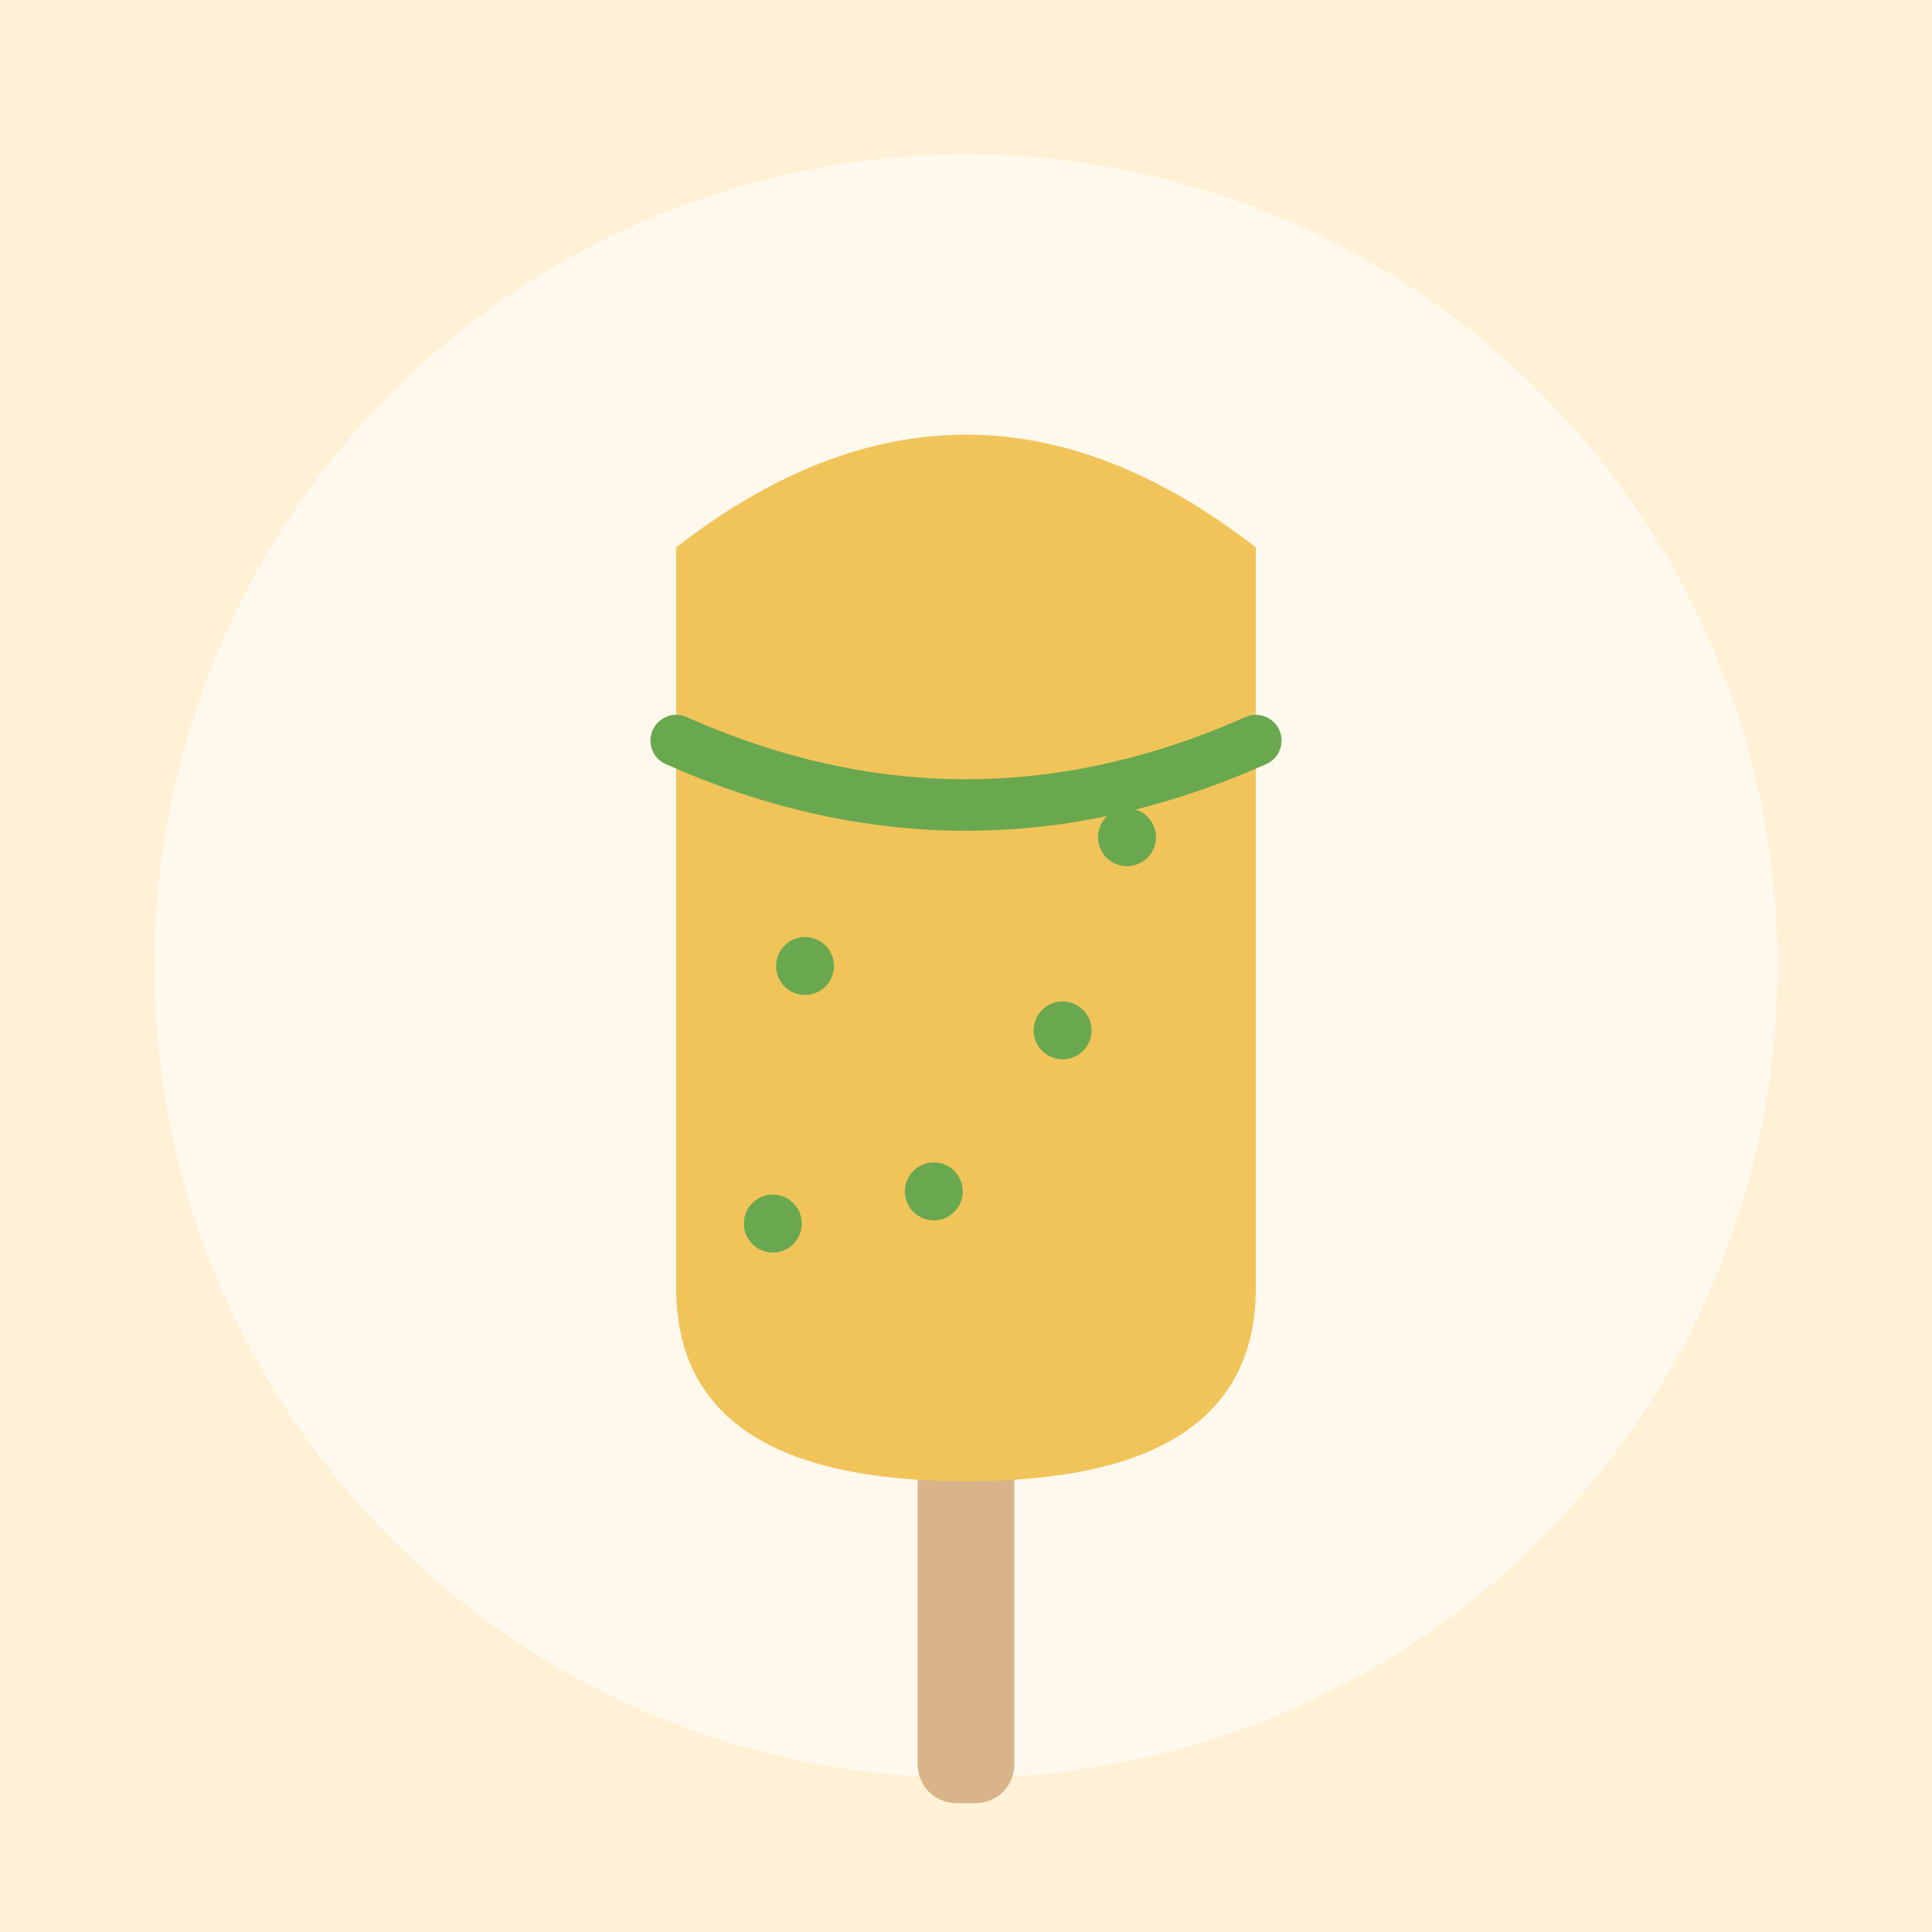
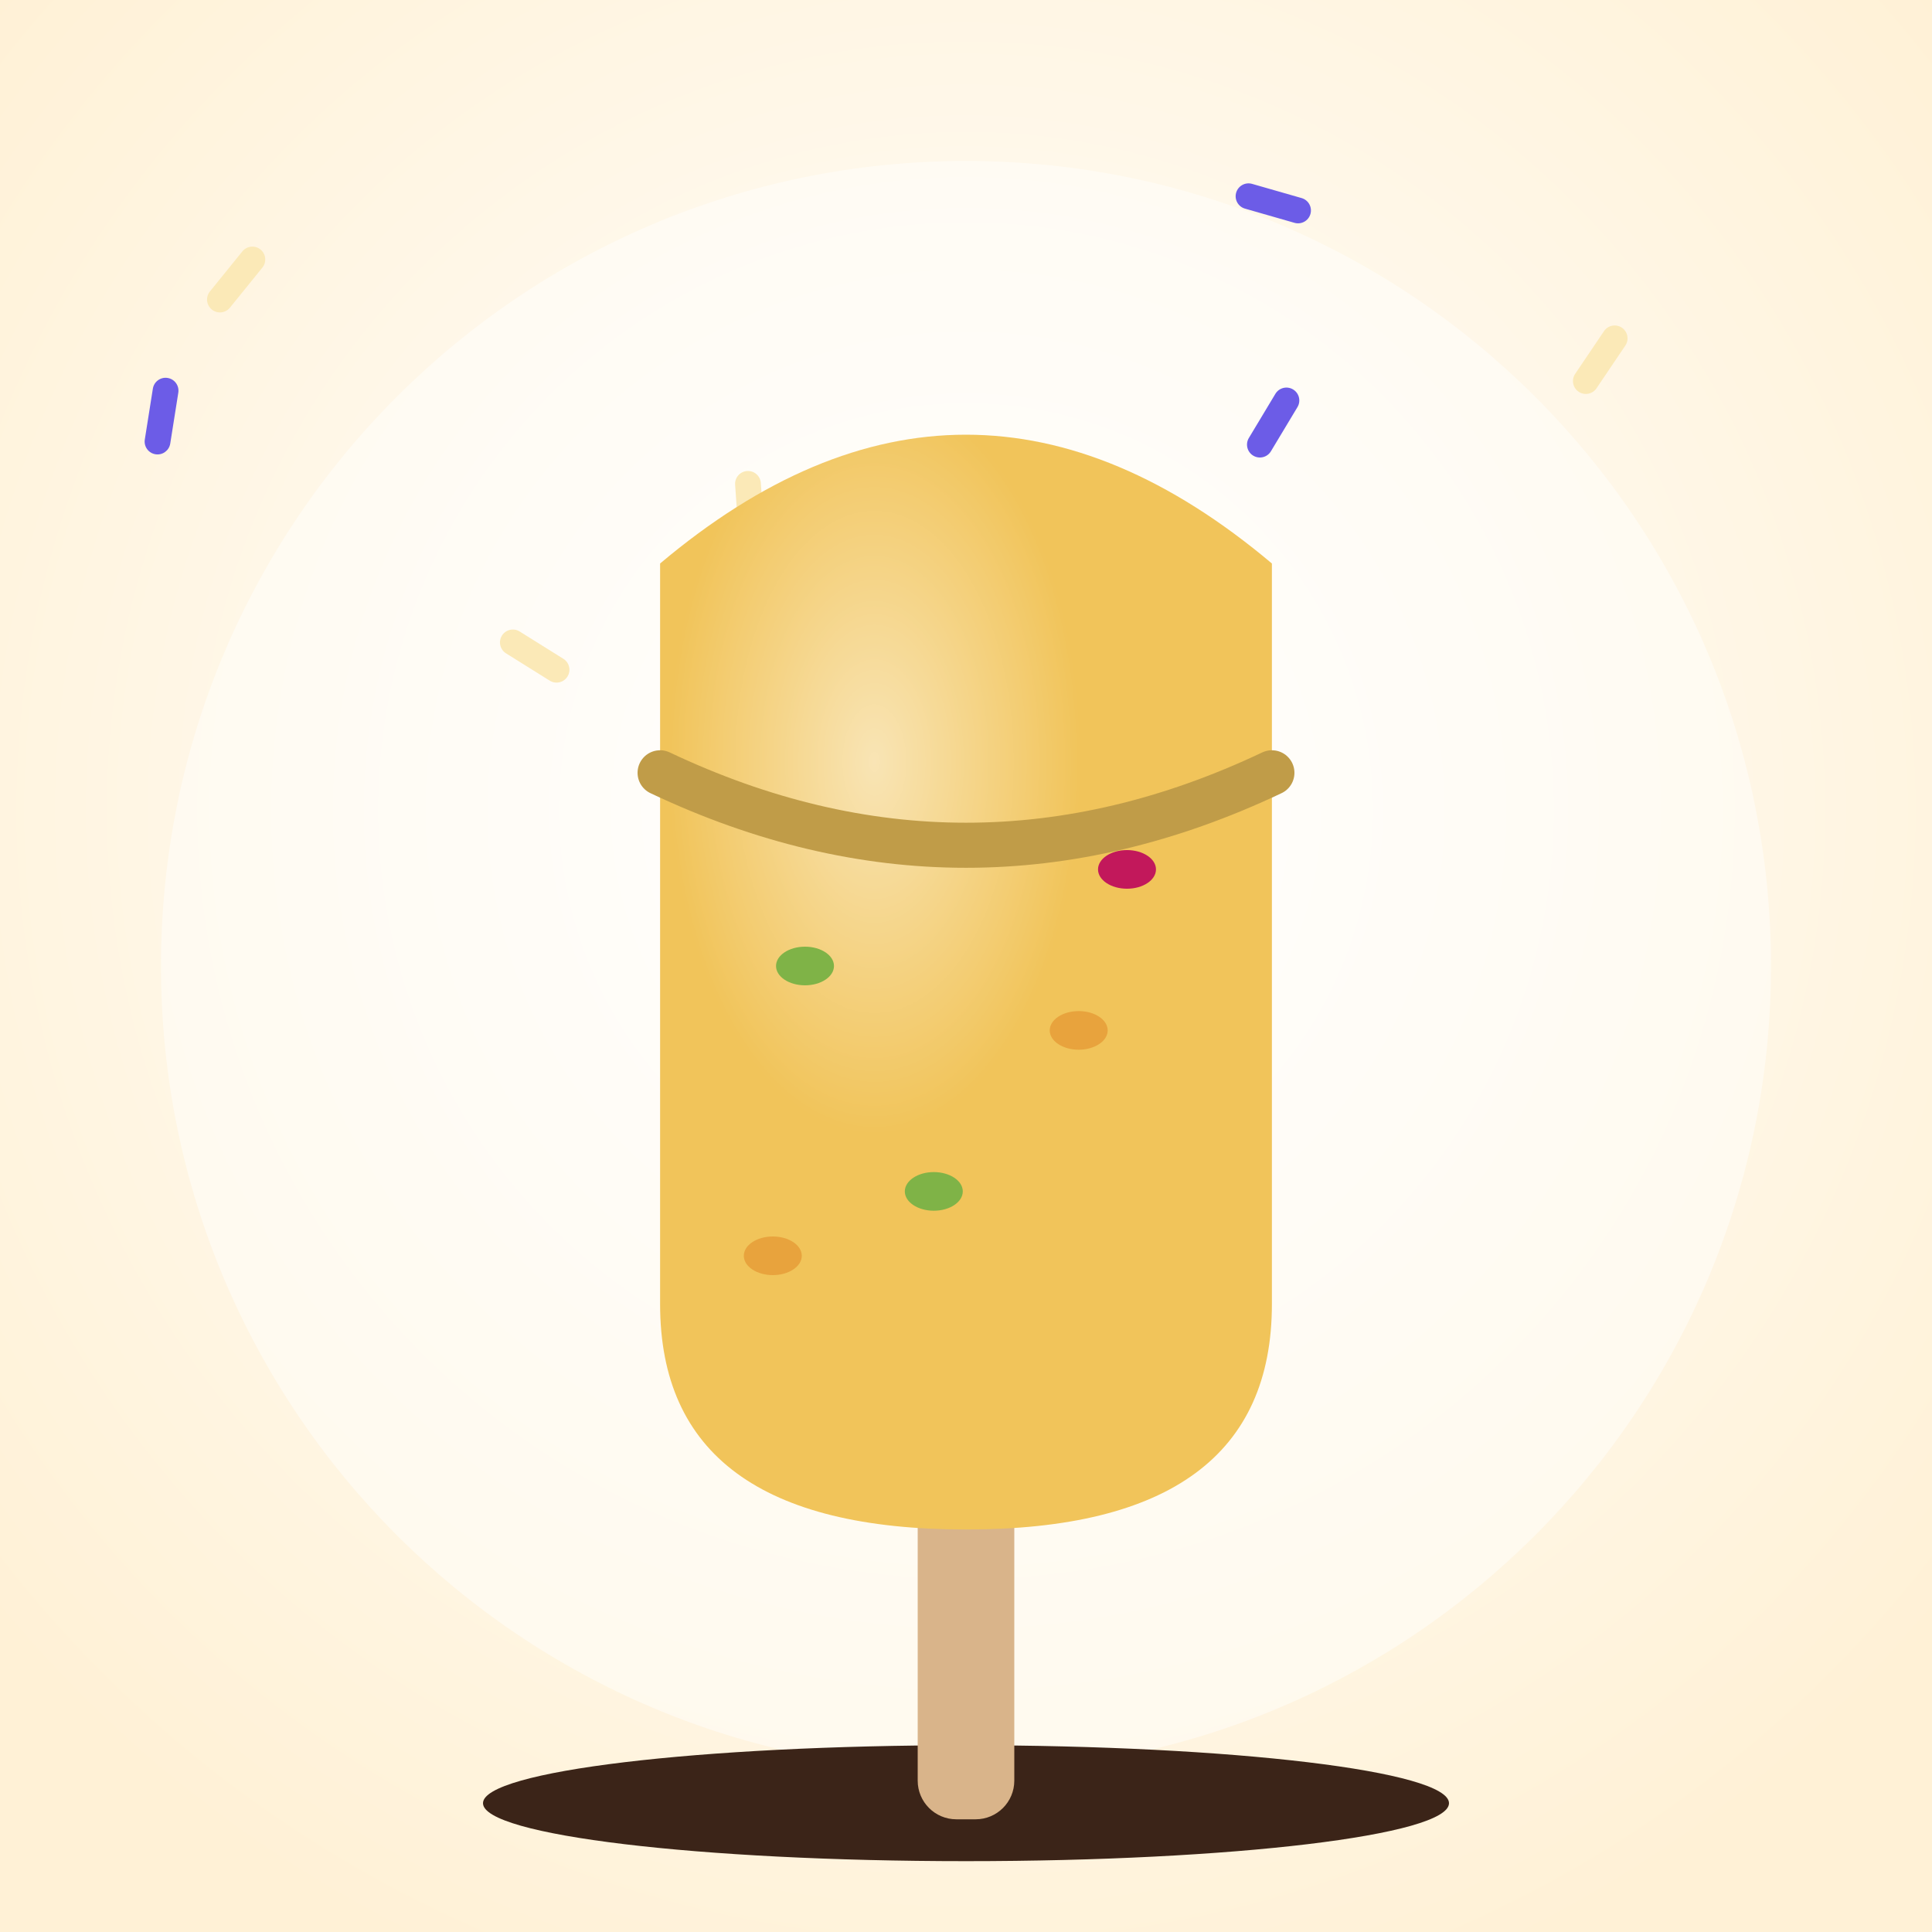
<svg xmlns="http://www.w3.org/2000/svg" viewBox="0 0 600 600" width="600" height="600">
-   <rect width="600" height="600" fill="#fff1d6" />
-   <circle cx="300.0" cy="300.0" r="252.0" fill="#ffffff" opacity="0.55" />
-   <rect x="285" y="440" width="30" height="120" rx="12" fill="#d9b48a" />
-   <path d="M210 170 q90 -70 180 0 v230 q0 60 -90 60 t-90 -60z" fill="#f1c45a" />
-   <path d="M210 230 q90 40 180 0" fill="none" stroke="#6aa84f" stroke-width="16" stroke-linecap="round" />
-   <circle cx="250" cy="300" r="9" fill="#6aa84f" />
-   <circle cx="330" cy="320" r="9" fill="#6aa84f" />
-   <circle cx="290" cy="370" r="9" fill="#6aa84f" />
-   <circle cx="350" cy="260" r="9" fill="#6aa84f" />
-   <circle cx="240" cy="380" r="9" fill="#6aa84f" />
+   <style>
+ .float{animation:float 4s ease-in-out infinite;transform-box:fill-box;transform-origin:center}
+ .shadow{animation:shadow 4s ease-in-out infinite;transform-box:fill-box;transform-origin:center}
+ .twinkle{animation:twinkle 2.6s ease-in-out infinite}
+ .fall{animation:fall 7s linear infinite}
+ .drip{animation:drip 3.2s ease-in-out infinite;transform-box:fill-box;transform-origin:top}
+ .glow{animation:glow 5s ease-in-out infinite}
+ @keyframes float{0%,100%{transform:translateY(0) rotate(0)}50%{transform:translateY(-14px) rotate(-1.5deg)}}
+ @keyframes shadow{0%,100%{transform:scale(1);opacity:.28}50%{transform:scale(.86);opacity:.18}}
+ @keyframes twinkle{0%,100%{opacity:.25}50%{opacity:1}}
+ @keyframes fall{0%{transform:translateY(-80px)}100%{transform:translateY(820px)}}
+ @keyframes drip{0%,100%{transform:scaleY(1)}50%{transform:scaleY(1.25)}}
+ @keyframes glow{0%,100%{opacity:.35}50%{opacity:.6}}
+ @media (prefers-reduced-motion:reduce){*{animation:none!important}}
+ </style>
+   <defs>
+     <radialGradient id="bg8" cx="50%" cy="42%" r="65%">
+       <stop offset="0" stop-color="#ffffff" />
+       <stop offset="1" stop-color="#fff1d6" />
+     </radialGradient>
+     <radialGradient id="sh8" cx="35%" cy="30%" r="75%">
+       <stop offset="0" stop-color="#ffffff" stop-opacity=".55" />
+       <stop offset=".45" stop-color="#ffffff" stop-opacity="0" />
+     </radialGradient>
+     <linearGradient id="cone8" x1="0" y1="0" x2="1" y2="1">
+       <stop offset="0" stop-color="#f2c27a" />
+       <stop offset="1" stop-color="#c98a3e" />
+     </linearGradient>
+     <pattern id="waffle8" width="26" height="26" patternUnits="userSpaceOnUse" patternTransform="rotate(45)">
+       <rect width="26" height="26" fill="none" />
+       <path d="M0 0H26M0 0V26" stroke="#b27631" stroke-width="3" opacity=".55" />
+     </pattern>
+   </defs>
+   <rect width="600" height="600" fill="url(#bg8)" />
+   <circle cx="300" cy="300" r="250" fill="#ffffff" opacity=".45" class="glow" />
+   <g class="twinkle" style="animation-delay:1.8s">
+     <rect x="158" y="194" width="24" height="8" rx="4" fill="#fbe9b7" transform="rotate(32 158 194)" />
+   </g>
+   <g class="twinkle" style="animation-delay:1.0s">
+     <rect x="84" y="80" width="24" height="8" rx="4" fill="#fbe9b7" transform="rotate(129 84 80)" />
+   </g>
+   <g class="twinkle" style="animation-delay:1.5s">
+     <rect x="56" y="118" width="24" height="8" rx="4" fill="#6c5ce7" transform="rotate(99 56 118)" />
+   </g>
+   <g class="twinkle" style="animation-delay:2.0s">
+     <rect x="507" y="104" width="24" height="8" rx="4" fill="#fbe9b7" transform="rotate(124 507 104)" />
+   </g>
+   <g class="twinkle" style="animation-delay:1.9s">
+     <rect x="405" y="123" width="24" height="8" rx="4" fill="#6c5ce7" transform="rotate(121 405 123)" />
+   </g>
+   <g class="twinkle" style="animation-delay:1.6s">
+     <rect x="385" y="56" width="24" height="8" rx="4" fill="#6c5ce7" transform="rotate(16 385 56)" />
+   </g>
+   <g class="twinkle" style="animation-delay:1.8s">
+     <rect x="236" y="146" width="24" height="8" rx="4" fill="#fbe9b7" transform="rotate(86 236 146)" />
+   </g>
+   <g class="twinkle" style="animation-delay:2.1s">
+     <rect x="299" y="144" width="24" height="8" rx="4" fill="#f59ab5" transform="rotate(53 299 144)" />
+   </g>
+   <ellipse cx="300" cy="560" rx="150" ry="18" fill="#3b2418" class="shadow" />
+   <g class="float">
+     <rect x="285" y="440" width="30" height="125" rx="12" fill="#d9b48a" />
+     <path d="M205 175 q95 -80 190 0 v230 q0 70 -95 70 t-95 -70z" fill="#f1c45a" />
+     <path d="M205 175 q95 -80 190 0 v230 q0 70 -95 70 t-95 -70z" fill="url(#sh8)" />
+     <path d="M205 240 q95 45 190 0" fill="none" stroke="#c09c48" stroke-width="14" stroke-linecap="round" />
+     <ellipse cx="250" cy="300" rx="9" ry="6" fill="#7fb347" />
+     <ellipse cx="335" cy="320" rx="9" ry="6" fill="#e8a33d" />
+     <ellipse cx="290" cy="370" rx="9" ry="6" fill="#7fb347" />
+     <ellipse cx="350" cy="270" rx="9" ry="6" fill="#c2185b" />
+     <ellipse cx="240" cy="390" rx="9" ry="6" fill="#e8a33d" />
+   </g>
</svg>
